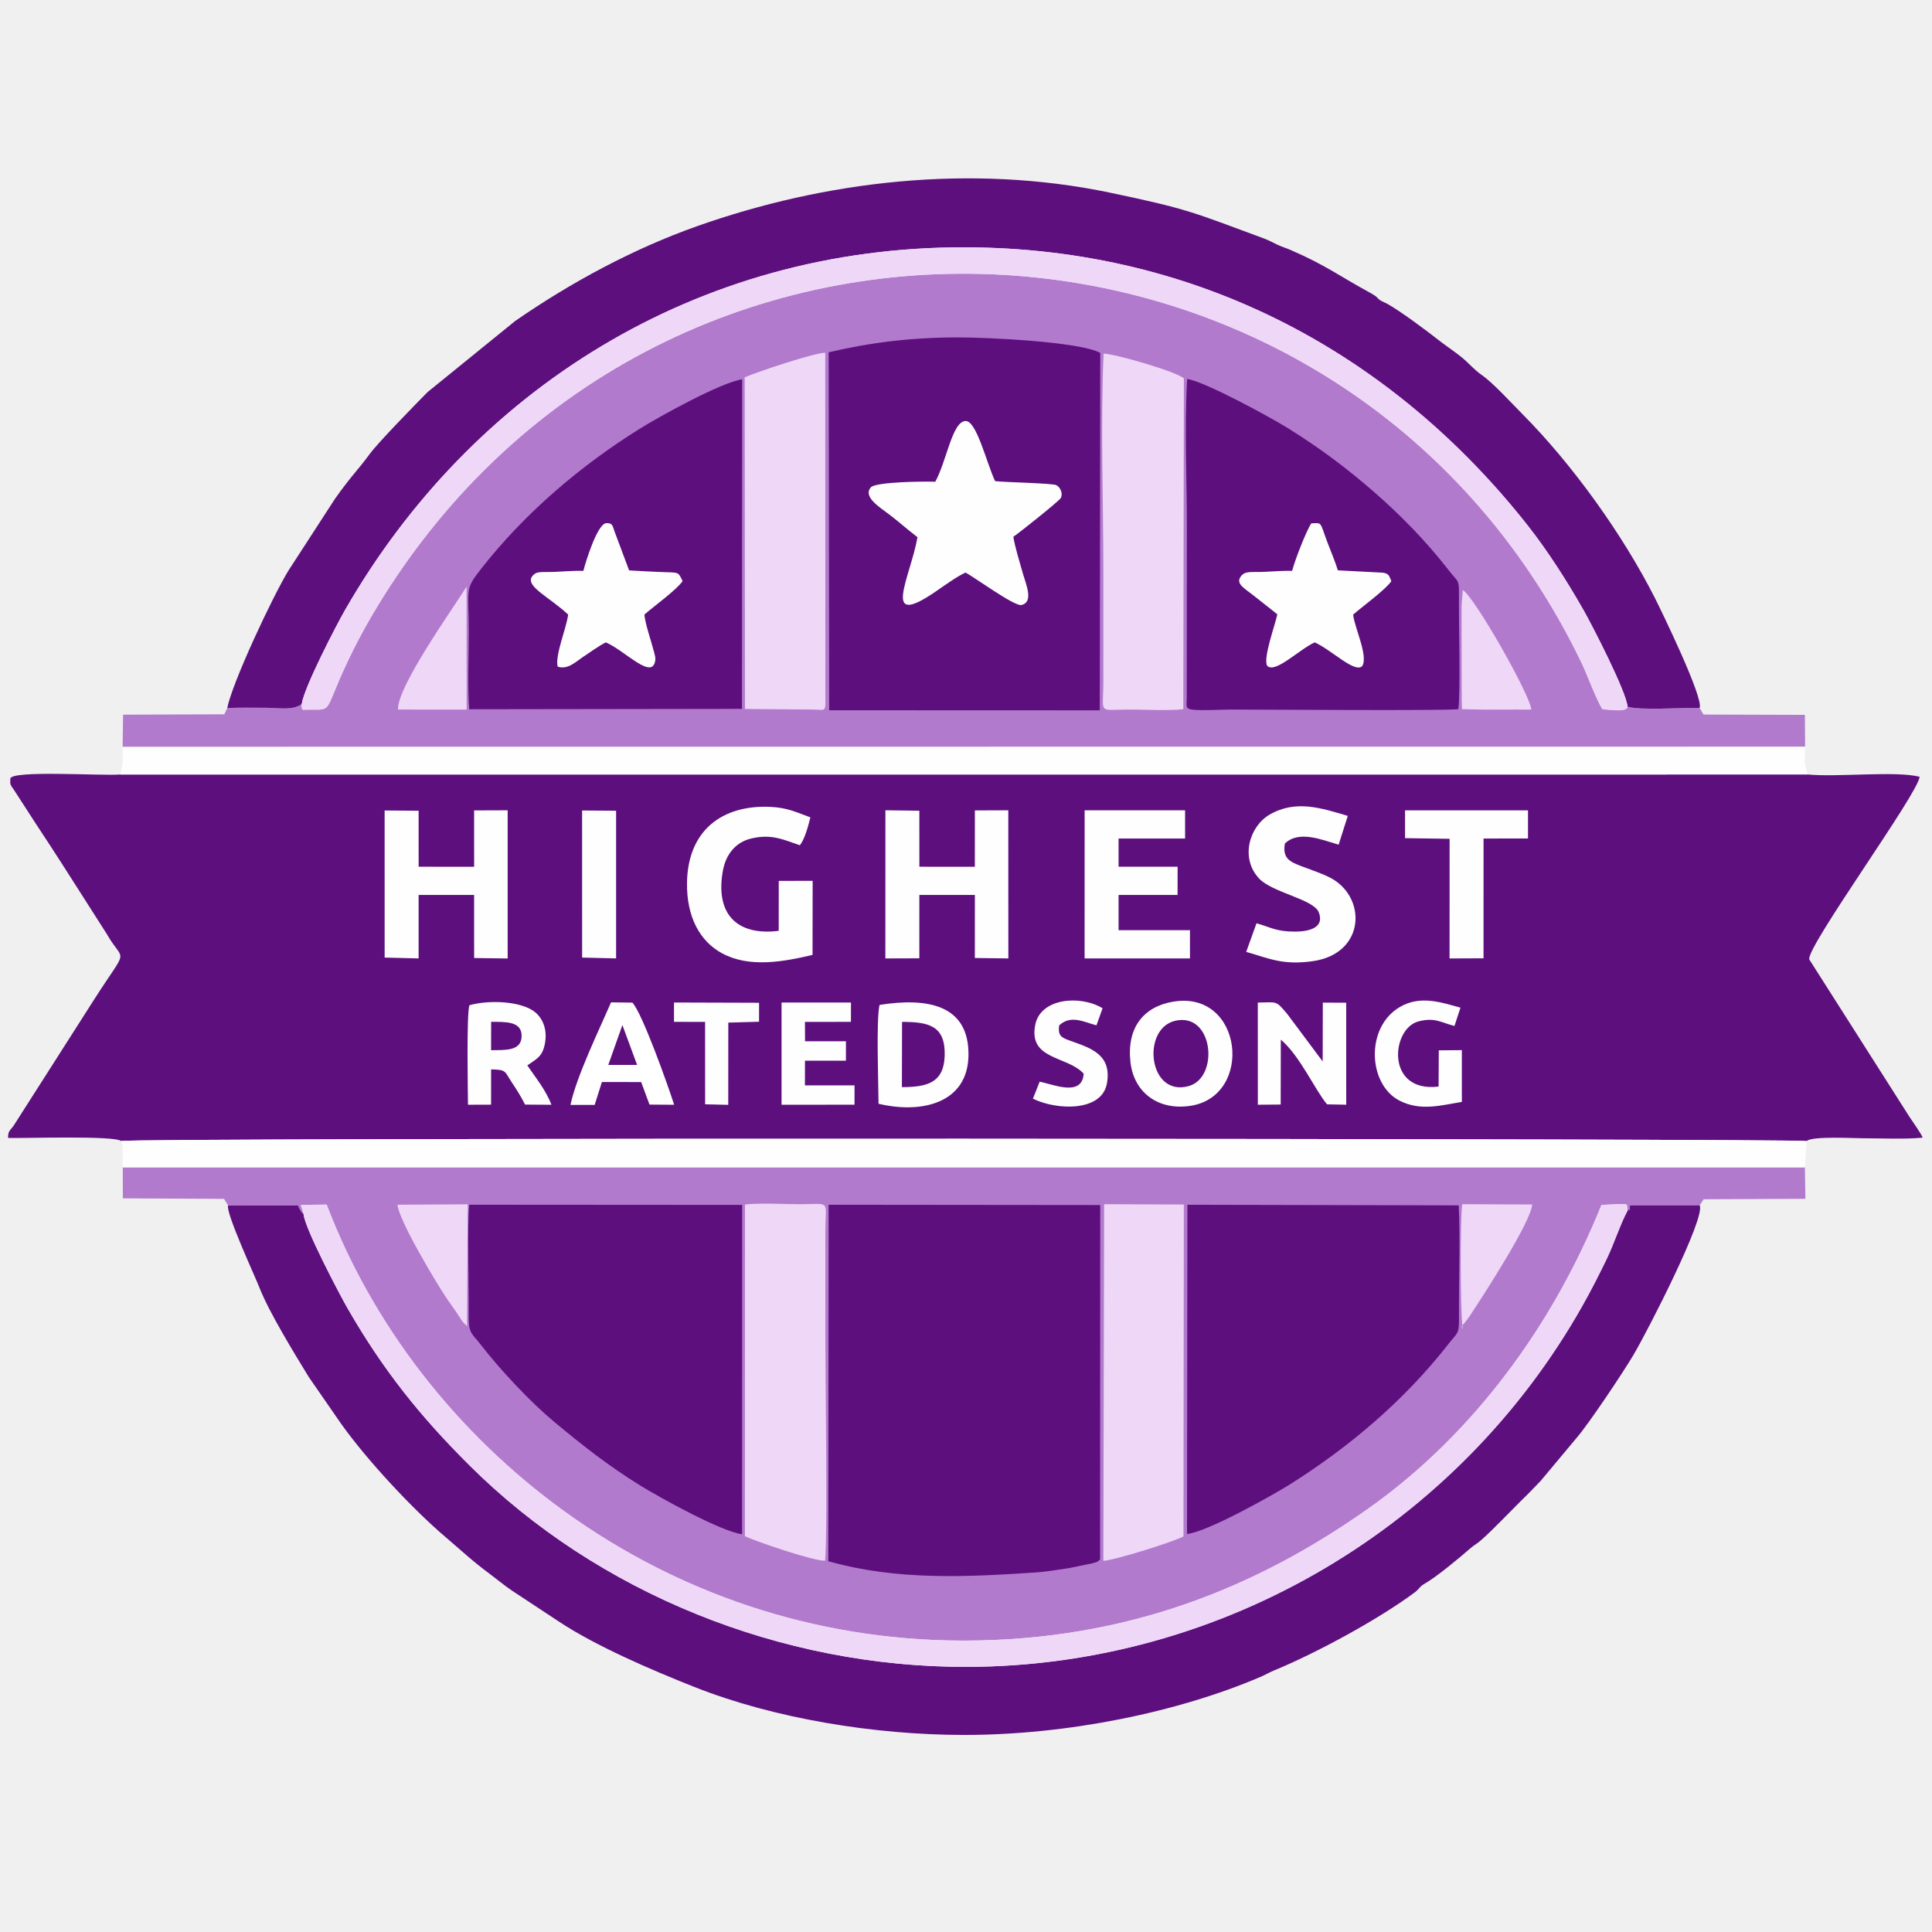
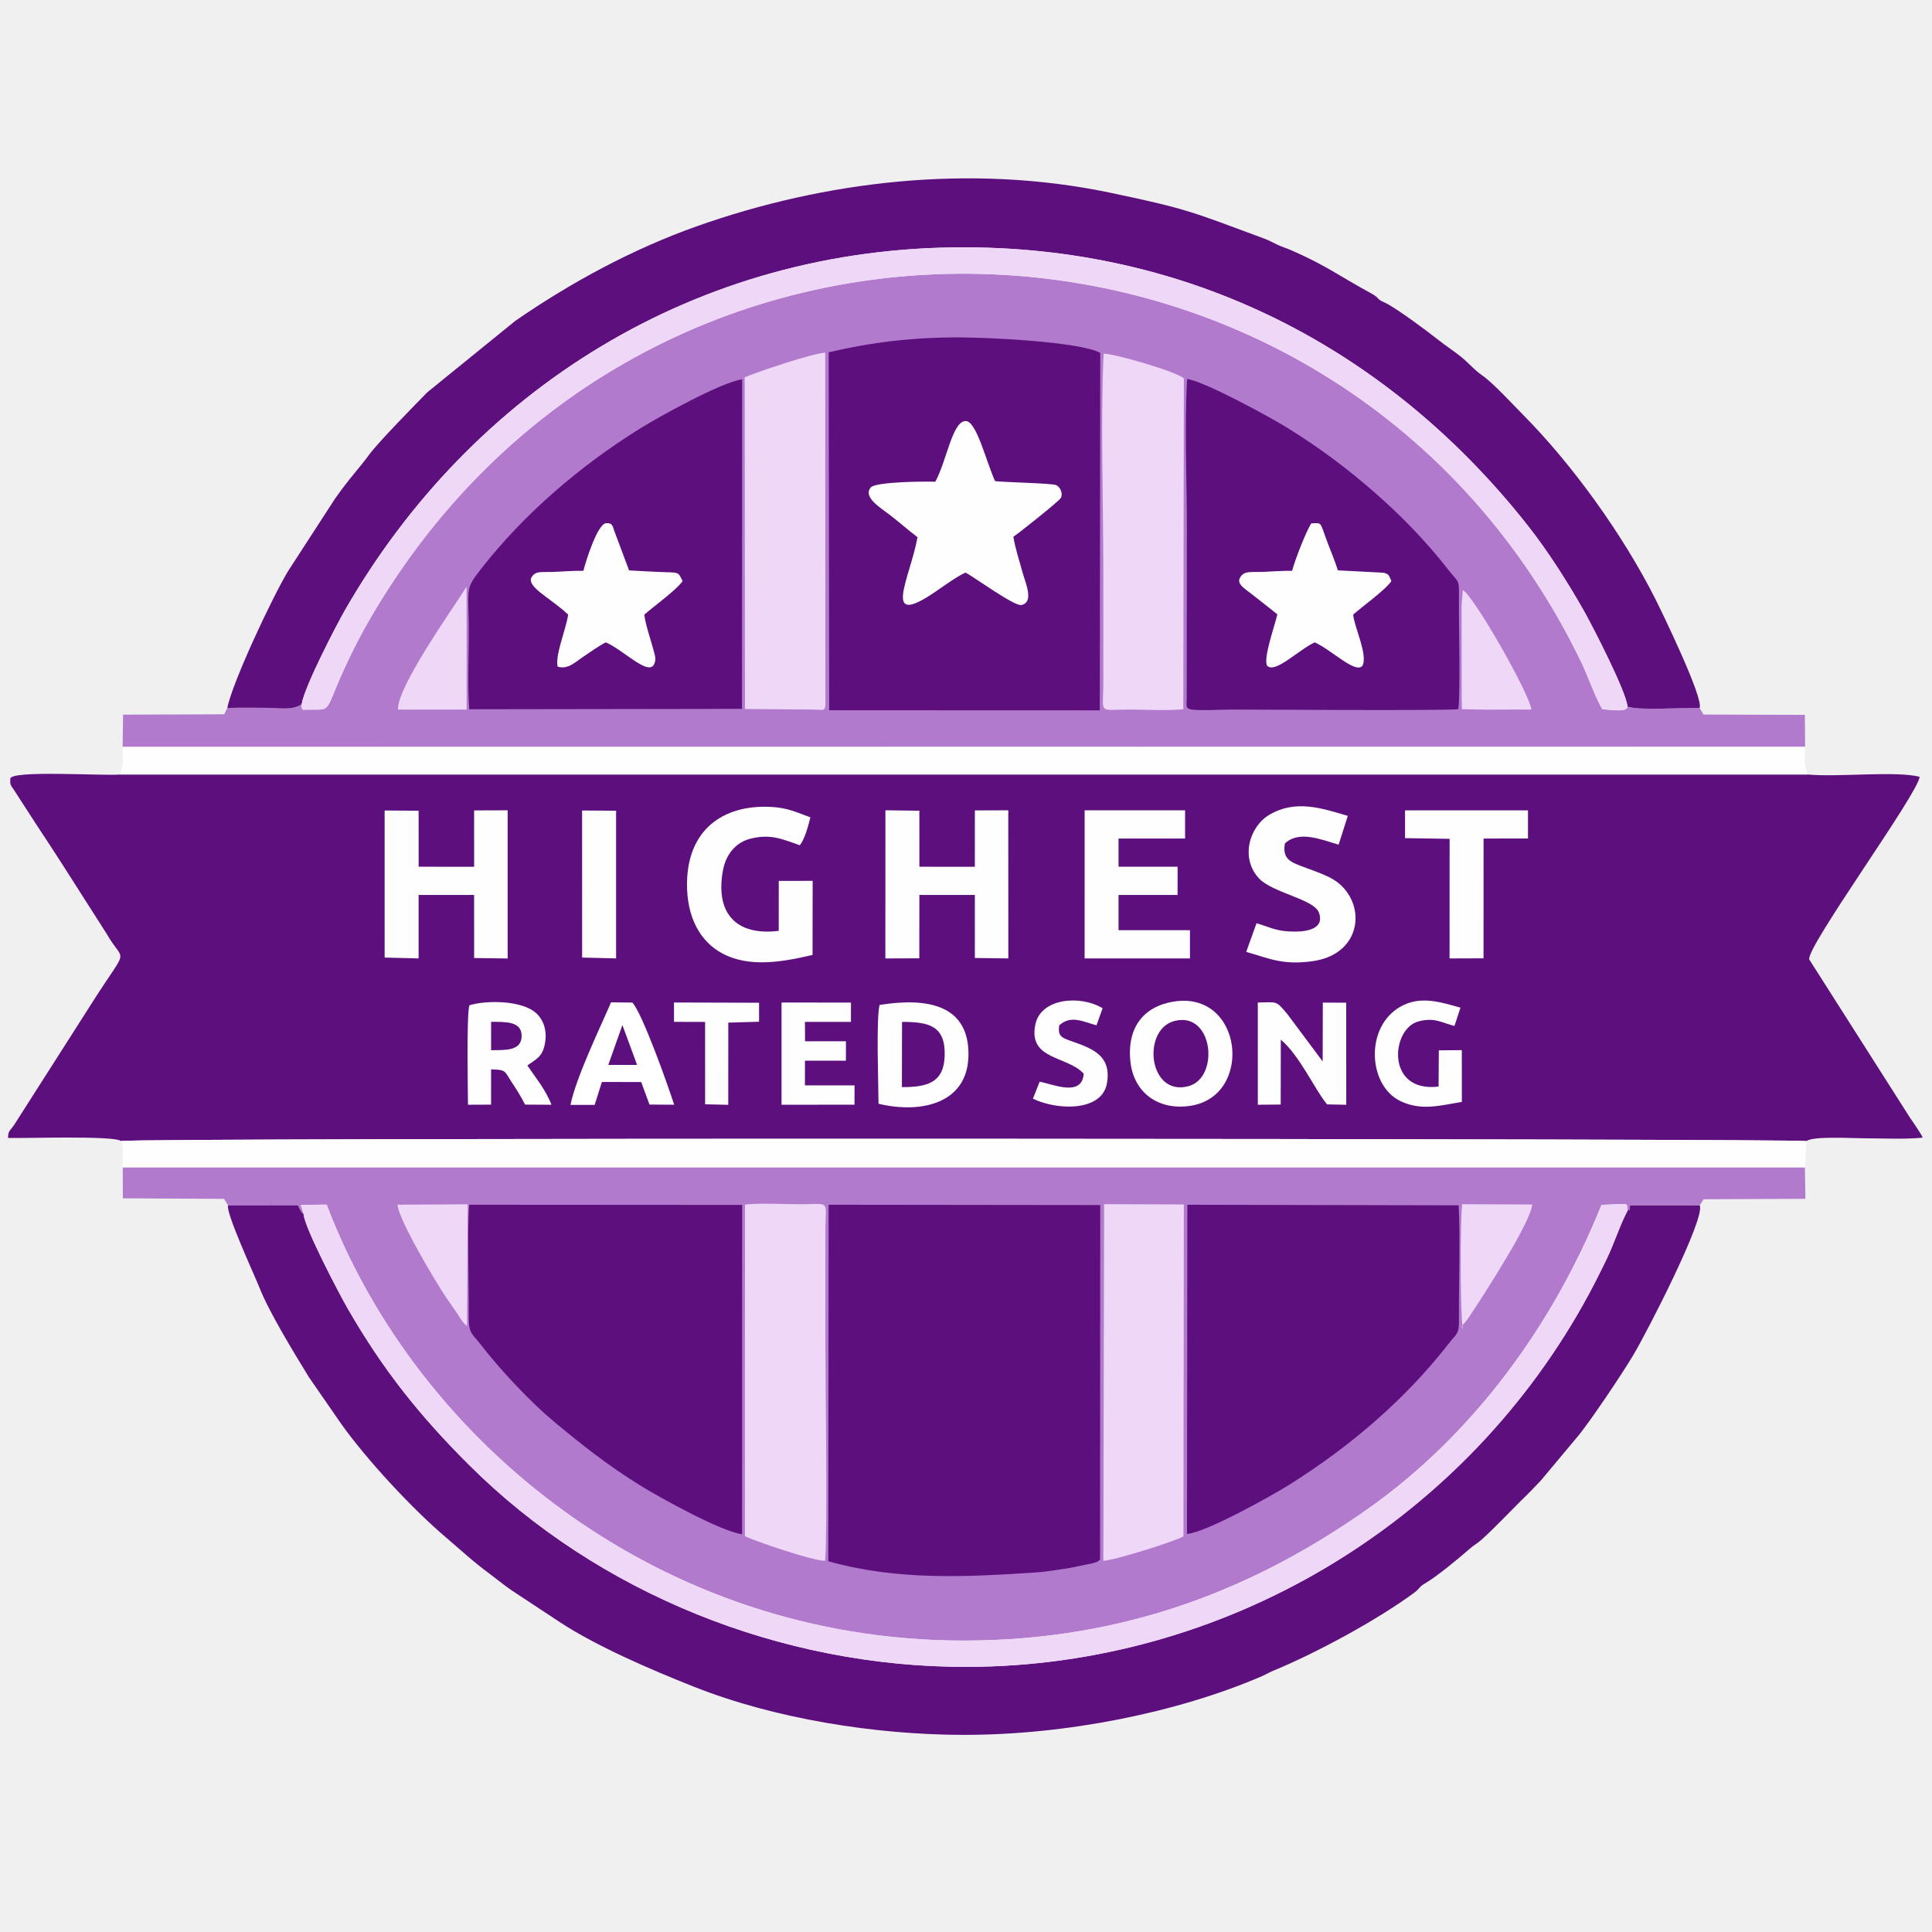
- <svg xmlns="http://www.w3.org/2000/svg" xml:space="preserve" width="100px" height="100px" version="1.1" style="shape-rendering:geometricPrecision; text-rendering:geometricPrecision; image-rendering:optimizeQuality; fill-rule:evenodd; clip-rule:evenodd" viewBox="0 0 1000000 1000000">
-   <defs>
-     <style type="text/css">
-    
-     .fil0 {fill:none}
-     .fil1 {fill:#5D0F7E}
-     .fil2 {fill:#B27ACD}
-     .fil4 {fill:#EFD7F8}
-     .fil3 {fill:#FEFEFE}
-     .fil5 {fill:white}
-    
-   </style>
-   </defs>
+ <svg xmlns="http://www.w3.org/2000/svg" version="1.1" id="primary" x="0px" y="0px" width="100px" height="100px" viewBox="0 0 100 100" enable-background="new 0 0 100 100" xml:space="preserve">
  <g id="Layer_x0020_1">
-     <rect class="fil0" x="1649" y="1425" width="1000000" height="999653" />
    <g id="_980486528">
-       <path class="fil1" d="M62672 590600c4440,-1823 869291,-1309 872436,13 2772,-2670 24206,-1451 29186,-1451 9639,0 21498,604 30867,-320 -564,-1861 -5583,-8818 -6879,-10846l-51826 -81423c-1399,-6674 56819,-86428 57114,-94527 -12604,-3145 -42303,321 -57987,-1181l-873373 13c-9203,808 -56909,-2400 -56871,2233 26,2785 -449,2503 2002,5917l11154 17250c4928,7380 10101,15427 14708,22576l22037 34525c9100,16056 11860,5160 -7007,34744l-40904 64096c-2054,3132 -3158,2823 -3158,6777 7919,256 55253,-1335 58501,1604z" />
-       <path class="fil2" d="M156159 364427c-4736,3453 -11731,1938 -18661,1926 -6559,-13 -13297,-154 -19843,102l-1565 3260 -52379 193 -244 16698 870858 -64 -115 -16531 -52469 -167 -2015 -3414c-9138,-257 -30880,1437 -37323,-693 -398,2849 -6931,1809 -12963,1373 -2990,-4441 -7996,-18148 -10742,-23873 -122995,-255435 -480954,-273339 -626768,-23667 -4223,7226 -8381,15184 -11975,22782 -13643,28801 -6341,24476 -23295,25002l-526 -1117c-13,-180 13,-1502 25,-1810z" />
-       <path class="fil2" d="M118066 623970l36181 -51c282,552 526,1386 1052,2220 1630,2529 398,899 1836,2220l-1438 -4710 13387 -141c46949,123534 172767,225710 329799,225672 85133,-13 152322,-28082 209141,-68191 54997,-38825 96029,-95669 120903,-157327 15979,-603 12578,-1348 13528,2913 1334,-1758 834,2388 1232,-2695l36078 0 2028 -3131 52686 -244 -282 -16288 -870653 -12 39 16056 52391 282 2092 3427z" />
-       <path class="fil1" d="M879765 623880l-36078 0c-398,5083 102,937 -1232,2695 -3825,6995 -6906,16968 -10910,25221 -3581,7380 -7688,15555 -12424,23949 -64186,113856 -185743,186655 -318415,187027 -96414,269 -191339,-38209 -257759,-104359 -25374,-25271 -44459,-48990 -63005,-81166 -4056,-7047 -22448,-41931 -22807,-48888 -1438,-1321 -206,309 -1836,-2220 -526,-834 -770,-1668 -1052,-2220l-36181 51c-1386,3581 14221,37349 16172,42380 4928,12719 18084,34127 25618,46449l16800 24283c13400,18790 37003,44164 54342,58847 7688,6520 13169,11821 22384,18636 3106,2297 7996,6314 11461,8638l24758 16325c19034,12565 47450,24771 69603,33563 41533,16492 93616,24886 139679,24912 53405,26 110635,-11667 153695,-30110 2657,-1130 4274,-2195 6752,-3222 21472,-8804 53700,-26182 72849,-40390 2567,-1900 2541,-3068 5237,-4582 5942,-3350 17917,-13271 23295,-18007 2438,-2144 3734,-2542 6186,-4749 3273,-2939 6289,-5904 10229,-9870l10422 -10524c3465,-3325 6481,-6482 9972,-10140l18700 -22371c6405,-7482 23886,-33639 29289,-42790 7431,-12604 37311,-70809 34256,-77368z" />
-       <path class="fil1" d="M117655 366455c6546,-256 13284,-115 19843,-102 6930,12 13925,1527 18661,-1926 1297,-8778 17930,-40839 22525,-48835 65033,-113074 181354,-188028 321111,-187579 122134,385 222283,56652 291231,144339 9947,12642 20073,28441 28660,43535 4620,8163 22140,42213 22717,49850 6443,2130 28185,436 37323,693 2246,-5057 -20330,-51326 -22987,-56588 -16685,-32985 -42765,-69372 -68780,-95554 -5776,-5815 -15056,-16031 -20947,-20138 -4325,-3016 -6378,-5917 -10665,-9395 -3658,-2978 -7958,-5724 -12039,-8959 -5673,-4492 -19804,-15003 -26286,-18559 -1091,-590 -3106,-1450 -3632,-1809 -1835,-1232 -667,-1425 -5788,-4210 -15081,-8189 -22256,-13874 -40327,-21716 -2669,-1168 -4620,-1669 -7174,-2875 -2670,-1258 -4287,-2246 -6854,-3183 -36669,-13528 -38825,-15171 -79575,-23693 -72503,-15171 -147855,-6007 -213774,17288 -33191,11731 -65572,29250 -94245,49106l-45371 36822c-5968,6058 -25438,25901 -29981,32100 -6443,8753 -9459,11153 -17930,23141l-24053 37092c-8265,13502 -29275,58372 -31663,71155z" />
-       <path class="fil1" d="M428922 182355l256 185268 140065 52 244 -184999c-10281,-5801 -58231,-8035 -73337,-8035 -24219,-25 -45679,2619 -67228,7714z" />
-       <path class="fil1" d="M428729 808083c35616,10075 71528,8189 107606,5802 5699,-386 11217,-1399 17109,-2259l11872 -2439c3170,-1014 1732,-141 4081,-1925l77 -183536 -140578 -141 -167 184498z" />
-       <path class="fil1" d="M754832 367059c1155,-8497 231,-43805 321,-57153 64,-10666 64,-7817 -5249,-14670 -11782,-15184 -25041,-28660 -38235,-40186 -14644,-12783 -28095,-22858 -45088,-33460 -9215,-5737 -43394,-24360 -52121,-25399 -1399,24283 -129,52506 -129,77213l-77 87699c-64,4659 -873,5789 3196,6238 4839,539 14734,-77 20150,-77 15838,0 110019,693 117232,-205z" />
-       <path class="fil1" d="M384090 794093l51 -170431 -141283 -90c-1053,13104 -90,41572 -244,57769 -77,9100 1719,8830 6186,14619 10345,13399 26080,30033 37811,39787 15029,12514 28121,22833 44562,33024 10370,6417 42457,24129 52917,25322z" />
-       <path class="fil1" d="M242870 367110l141169 -205 102 -170547c-10691,1399 -43008,19341 -52801,25425 -30842,19201 -59759,43792 -82386,72721 -8753,11179 -6302,10037 -6302,32741 0,12668 -706,27467 218,39865z" />
-       <path class="fil1" d="M614395 793978c10358,-950 44306,-20061 52956,-25477 30906,-19393 59463,-43548 82296,-72772 4749,-6097 5583,-4890 5519,-13451 -128,-17648 732,-42663 -141,-58385l-140424 -308 -206 170393z" />
-       <path class="fil3" d="M63544 604205l870653 12 911 -13604c-3145,-1322 -867996,-1836 -872436,-13l693 2310c38,270 90,526 128,834l51 10461z" />
-       <path class="fil3" d="M62210 400878l873373 -13c-1874,-5468 -1412,-7932 -1258,-14323l-870858 64c65,6661 552,8471 -1257,14272z" />
-       <path class="fil4" d="M156159 364427c-12,308 -38,1630 -25,1810l526 1117c16954,-526 9652,3799 23295,-25002 3594,-7598 7752,-15556 11975,-22782 145814,-249672 503773,-231768 626768,23667 2746,5725 7752,19432 10742,23873 6032,436 12565,1476 12963,-1373 -577,-7637 -18097,-41687 -22717,-49850 -8587,-15094 -18713,-30893 -28660,-43535 -68948,-87687 -169097,-143954 -291231,-144339 -139757,-449 -256078,74505 -321111,187579 -4595,7996 -21228,40057 -22525,48835z" />
-       <path class="fil4" d="M157135 628359c359,6957 18751,41841 22807,48888 18546,32176 37631,55895 63005,81166 66420,66150 161345,104628 257759,104359 132672,-372 254229,-73171 318415,-187027 4736,-8394 8843,-16569 12424,-23949 4004,-8253 7085,-18226 10910,-25221 -950,-4261 2451,-3516 -13528,-2913 -24874,61658 -65906,118502 -120903,157327 -56819,40109 -124008,68178 -209141,68191 -157032,38 -282850,-102138 -329799,-225672l-13387 141 1438 4710z" />
-       <path class="fil4" d="M385566 795146c5519,2631 35706,12989 41533,12655 1296,-17481 116,-90279 116,-113690 0,-18866 0,-37721 0,-56588 12,-16851 3234,-14246 -13207,-14233 -8176,0 -20818,-745 -28403,167l-39 171689z" />
-       <path class="fil4" d="M612470 367084l308 -171240c-4158,-3671 -36425,-12873 -41558,-12809 -1605,36425 -129,76379 -129,113189 0,18854 13,37721 0,56575 0,17327 -3260,14478 13579,14465 8137,0 20151,719 27800,-180z" />
-       <path class="fil4" d="M385451 195305l141 171664 34833 295c7675,0 6802,2310 6802,-9896l-77 -174808c-6070,167 -35244,9921 -41699,12745z" />
-       <path class="fil4" d="M571091 807878c5481,-167 36874,-9998 41469,-12642l193 -171792 -41264 -154 -398 184588z" />
-       <path class="fil3" d="M484098 249339c-6764,-218 -29212,90 -33101,2657 -4864,4941 4377,10588 9331,14336 5108,3876 9600,7983 14567,11705 -3657,20805 -19329,47886 9357,28172 4158,-2862 11705,-8278 15543,-9844 4428,2349 25310,17558 28852,16788 6661,-1425 2233,-11141 770,-16403 -1566,-5634 -4043,-13373 -4916,-18931 1823,-1065 23642,-18379 24553,-20035 1271,-2336 -244,-5634 -2297,-6661 -2144,-1052 -26286,-1450 -31715,-2092 -4530,-9857 -9587,-31175 -15209,-31111 -6969,77 -9793,20664 -15735,31419z" />
-       <polygon class="fil3" points="458262,496085 475845,496021 475858,463216 504595,463229 504582,495854 521922,496085 521896,419411 504595,419475 504582,448649 475871,448623 475858,419629 458287,419398 " />
-       <polygon class="fil3" points="199091,495636 216675,496073 216675,463216 245399,463229 245412,495867 262764,496111 262764,419411 245399,419475 245412,448636 216688,448623 216675,419629 199078,419514 " />
-       <path class="fil3" d="M420566 494276l64 -38350 -17545 13 -25 25861c-21601,2696 -32947,-8650 -28904,-31085 1540,-8548 6648,-14734 14426,-16647 10717,-2644 17019,591 25426,3440 2503,-3144 4299,-9806 5442,-14439 -7136,-2554 -11654,-5044 -20921,-5442 -24758,-1052 -42495,12206 -42932,39184 -295,17815 6713,30457 18161,36630 14272,7676 31753,4326 46808,835z" />
-       <polygon class="fil3" points="561388,496085 615923,496085 615923,481467 578972,481467 578972,463216 609505,463229 609531,448623 578972,448623 578972,434017 613394,434030 613394,419411 561401,419411 " />
-       <path class="fil3" d="M668814 295454c-4659,-64 -9600,295 -14054,513 -7200,347 -10267,-654 -12513,2388 -2914,3940 2066,6199 7354,10486 4043,3285 7855,6096 11538,9151 -1155,5519 -7470,22743 -5262,26593 4069,4274 16390,-8304 24604,-12090 8625,3786 20831,16236 24643,12218 3144,-5287 -4082,-19932 -4736,-26593 4864,-4261 16980,-13053 19778,-17340 -1258,-2733 -1040,-3709 -4197,-4351l-23488 -1219c-1488,-4839 -3503,-9446 -5223,-13990 -4351,-11525 -2670,-10524 -8535,-10332 -2542,3787 -8484,18957 -9909,24566z" />
-       <path class="fil3" d="M301961 295454c-4659,-90 -9600,295 -14054,513 -7662,385 -10216,-693 -12488,2413 -3735,5096 9421,10961 18662,19740 -1014,7470 -6828,20895 -5455,26914 5236,1784 9395,-2528 13155,-5005 3068,-2015 8574,-6033 11847,-7534 10293,4595 24078,19855 25541,9279 192,-1347 -218,-2682 -514,-3863 -1463,-5750 -4620,-14606 -5133,-19791 4992,-4377 16864,-12963 19791,-17340 -2516,-5262 -1656,-4248 -12296,-4748 -5006,-244 -10229,-450 -15389,-796l-7482 -19984c-1117,-3003 -950,-4672 -4403,-4441 -4543,296 -10640,20022 -11782,24643z" />
-       <path class="fil3" d="M650371 477873l-5339 14824c12270,3530 18879,6892 34140,4852 27992,-3748 28506,-33922 8740,-43548 -4466,-2182 -9459,-3812 -14400,-5699 -5853,-2246 -9793,-3979 -8458,-11705 7290,-6944 18892,-1990 27825,603l4736 -14901c-13386,-3940 -26824,-8561 -40455,-655 -10370,5994 -15427,22333 -5518,33011 6815,7354 28236,10756 30931,17507 3260,8175 -5365,10023 -12129,10036 -9754,26 -12424,-2105 -20073,-4325z" />
-       <path class="fil3" d="M607118 518482c-15158,2567 -24091,13438 -21973,31483 1810,15351 14170,24977 31034,22410 32921,-5006 27261,-60079 -9061,-53893z" />
-       <path class="fil3" d="M455258 520150c-1809,7368 -577,41136 -526,51147 22397,5364 46192,-334 46551,-25028 373,-26529 -21729,-29995 -46025,-26119z" />
-       <polygon class="fil3" points="727251,433824 750314,434171 750289,496085 767872,496021 767885,434017 790885,434004 790885,419437 727251,419437 " />
-       <path class="fil3" d="M242999 520304c-1630,3787 -783,47797 -770,51506l11949 -39 13 -18250c8098,141 6866,924 10755,6776 2541,3799 4685,7188 6828,11436l13656 90c-3055,-7958 -8484,-14388 -12488,-20369 4620,-3350 7585,-4248 8984,-10704 1566,-7226 -680,-13117 -4620,-16557 -7111,-6224 -24643,-6687 -34307,-3889z" />
-       <path class="fil3" d="M651051 571810l11834 -103 64 -33588c9806,8227 17750,26144 23924,33486l9934 192 -13 -52789 -12103 -64 -77 30457 -18328 -24553c-6122,-7226 -4993,-6007 -15248,-5930l13 52892z" />
-       <polygon class="fil3" points="404523,521626 404523,571823 442295,571784 442308,561773 416626,561773 416652,549003 437842,549016 437867,538966 416690,538953 416639,528929 440447,528916 440460,518918 404536,518905 " />
-       <path class="fil3" d="M756655 570360l-13 -26812 -11923 103 -103 18751c-27492,3363 -24591,-29879 -10563,-33678 8509,-2310 11910,565 18777,2323l3106 -9485c-10383,-2875 -20831,-6404 -31252,-410 -18174,10473 -16621,40339 -167,48604 10986,5532 21498,2272 32138,604z" />
-       <polygon class="fil3" points="301307,495636 318890,496073 318890,419629 301294,419514 " />
-       <path class="fil4" d="M757104 688002c-1078,-2734 -886,-13 3927,-7303 7599,-11500 31330,-48181 32036,-57268l-36220 -141c-1155,8496 -1052,56613 257,64712z" />
-       <path class="fil4" d="M241754 686359l321 -63018 -36335 218c654,7906 19239,39146 25271,48182 1450,2182 3478,4954 4903,7033 2490,3607 3042,5301 5840,7585z" />
-       <path class="fil4" d="M756501 313564l64 48361 141 5159 12296 231 15517 -51 8124 26c-783,-7932 -29597,-58526 -35501,-61889l-641 8163z" />
-       <path class="fil4" d="M206009 367264l35527 13 -26 -63622c-7290,11641 -36040,51891 -35501,63609z" />
-       <path class="fil3" d="M560913 555728c-795,12257 -15850,5455 -22794,4159l-3478 8791c12398,6084 35642,6815 38286,-7842 2759,-15196 -8754,-18469 -19009,-22152 -4492,-1605 -6455,-2529 -5698,-7932 6058,-5647 12770,-1746 19303,-39l3170 -8843c-11641,-7020 -31996,-5198 -34807,8381 -3838,18495 16544,16146 25027,25477z" />
-       <polygon class="fil3" points="348859,524373 348872,528904 364954,528942 364967,571579 376941,571861 376967,529302 392882,528852 392895,519034 348859,518893 " />
-       <path class="fil1" d="M607965 528442c-17185,4351 -13566,39402 7226,33742 16197,-4390 12835,-38838 -7226,-33742z" />
-       <path class="fil1" d="M466822 562697c13156,0 21794,-2310 22153,-16415 385,-15440 -8343,-17353 -22076,-17353l-77 33768z" />
-       <path class="fil1" d="M254178 543574c7072,-103 15773,641 15812,-7355 38,-7842 -8612,-7238 -15774,-7328l-38 14683z" />
-       <path class="fil5" d="M295274 571900l12527 0 3748 -11859 20330 38 4299 11654 12758 90c-3080,-9703 -16441,-47334 -21614,-52866l-11050 -141c-5853,13592 -17943,38439 -20998,53084zm26876 -41341l7611 20638 -14914 0 7303 -20638z" />
+       <path fill="#5D0F7E" d="M6.267,59.061c0.444-0.183,86.928-0.131,87.245,0.002c0.276-0.268,2.42-0.146,2.918-0.146    c0.963,0,2.149,0.061,3.086-0.031c-0.057-0.187-0.558-0.883-0.688-1.085l-5.184-8.143c-0.14-0.667,5.684-8.643,5.713-9.453    c-1.262-0.314-4.23,0.032-5.799-0.118L6.221,40.088c-0.92,0.081-5.691-0.24-5.688,0.223c0.003,0.279-0.045,0.25,0.2,0.592    l1.116,1.725c0.493,0.738,1.01,1.542,1.471,2.257l2.204,3.453c0.91,1.605,1.186,0.516-0.701,3.475l-4.09,6.41    c-0.206,0.313-0.316,0.281-0.316,0.678C1.209,58.926,5.942,58.766,6.267,59.061z" />
+       <path fill="#B27ACD" d="M15.616,36.443c-0.474,0.345-1.173,0.194-1.866,0.192c-0.656-0.001-1.33-0.015-1.984,0.01l-0.157,0.326    L6.371,36.99l-0.024,1.67l87.086-0.006l-0.013-1.653l-5.247-0.017l-0.201-0.341c-0.914-0.026-3.088,0.144-3.731-0.069    c-0.039,0.285-0.693,0.181-1.298,0.137c-0.299-0.444-0.799-1.815-1.073-2.387C69.57,8.78,33.774,6.99,19.193,31.957    c-0.422,0.723-0.838,1.519-1.197,2.278c-1.364,2.88-0.634,2.447-2.33,2.5l-0.053-0.112C15.612,36.605,15.615,36.474,15.616,36.443    z" />
+       <path fill="#B27ACD" d="M11.807,62.396l3.618-0.004c0.028,0.055,0.053,0.138,0.105,0.221c0.163,0.254,0.04,0.09,0.184,0.223    l-0.144-0.471l1.338-0.016c4.695,12.354,17.277,22.571,32.98,22.567c8.512-0.002,15.233-2.81,20.915-6.819    c5.5-3.882,9.604-9.565,12.09-15.731c1.599-0.062,1.258-0.136,1.354,0.291c0.133-0.177,0.083,0.239,0.123-0.269h3.606l0.203-0.314    l5.269-0.023l-0.027-1.629L6.354,60.42l0.004,1.605l5.239,0.029L11.807,62.396z" />
+       <path fill="#5D0F7E" d="M87.977,62.389H84.37c-0.04,0.508,0.01,0.094-0.123,0.27c-0.384,0.699-0.69,1.697-1.093,2.521    c-0.356,0.738-0.768,1.557-1.241,2.396C75.494,78.96,63.338,86.24,50.071,86.277c-9.642,0.027-19.134-3.821-25.776-10.437    c-2.538-2.526-4.446-4.899-6.301-8.116c-0.406-0.705-2.245-4.193-2.281-4.89c-0.144-0.133-0.021,0.031-0.184-0.224    c-0.052-0.082-0.077-0.166-0.105-0.221l-3.618,0.004c-0.139,0.358,1.422,3.735,1.617,4.238c0.493,1.271,1.809,3.413,2.562,4.645    l1.68,2.43c1.34,1.88,3.7,4.417,5.434,5.885c0.769,0.652,1.317,1.184,2.239,1.864c0.311,0.229,0.799,0.631,1.146,0.862    l2.476,1.634c1.903,1.256,4.745,2.478,6.96,3.354c4.153,1.65,9.362,2.489,13.968,2.492c5.34,0.002,11.063-1.167,15.37-3.012    c0.266-0.113,0.428-0.219,0.676-0.322c2.146-0.88,5.369-2.617,7.284-4.039c0.257-0.189,0.255-0.307,0.524-0.458    c0.594-0.335,1.791-1.327,2.328-1.801c0.244-0.214,0.373-0.254,0.619-0.476c0.328-0.293,0.629-0.59,1.022-0.986l1.042-1.053    c0.348-0.332,0.646-0.647,0.997-1.014l1.87-2.236c0.641-0.748,2.389-3.364,2.929-4.279C85.294,68.864,88.282,63.044,87.977,62.389    z" />
+       <path fill="#5D0F7E" d="M11.766,36.646c0.654-0.025,1.328-0.012,1.984-0.01c0.693,0.001,1.392,0.153,1.866-0.192    c0.13-0.878,1.793-4.084,2.252-4.884c6.503-11.307,18.136-18.803,32.111-18.758c12.214,0.039,22.229,5.665,29.123,14.434    c0.996,1.264,2.008,2.844,2.866,4.354c0.462,0.816,2.214,4.221,2.271,4.985c0.646,0.213,2.818,0.043,3.732,0.069    c0.225-0.506-2.033-5.133-2.299-5.659c-1.668-3.299-4.275-6.938-6.878-9.556c-0.577-0.582-1.505-1.603-2.095-2.014    c-0.434-0.302-0.639-0.592-1.066-0.939c-0.365-0.298-0.796-0.572-1.203-0.896c-0.568-0.449-1.98-1.5-2.629-1.856    c-0.109-0.059-0.311-0.145-0.363-0.181c-0.184-0.124-0.066-0.143-0.578-0.421c-1.51-0.819-2.227-1.388-4.032-2.172    c-0.269-0.117-0.464-0.167-0.72-0.288c-0.266-0.125-0.428-0.225-0.685-0.318c-3.667-1.353-3.883-1.517-7.958-2.369    c-7.25-1.517-14.785-0.601-21.377,1.729c-3.319,1.173-6.557,2.925-9.424,4.91l-4.537,3.683c-0.597,0.605-2.544,2.59-2.999,3.21    c-0.644,0.875-0.946,1.115-1.793,2.314L14.93,29.53C14.105,30.88,12.004,35.367,11.766,36.646z" />
+       <path fill="#5D0F7E" d="M42.892,18.235l0.026,18.527l14.006,0.005l0.025-18.5c-1.029-0.58-5.824-0.804-7.334-0.804    C47.193,17.461,45.047,17.726,42.892,18.235z" />
+       <path fill="#5D0F7E" d="M42.873,80.809c3.562,1.008,7.153,0.818,10.76,0.58c0.57-0.039,1.123-0.141,1.711-0.227l1.188-0.243    c0.317-0.103,0.174-0.015,0.407-0.192l0.009-18.354L42.89,62.357L42.873,80.809z" />
+       <path fill="#5D0F7E" d="M75.482,36.706c0.115-0.85,0.022-4.381,0.033-5.715c0.006-1.067,0.006-0.782-0.525-1.467    c-1.178-1.518-2.504-2.866-3.823-4.019c-1.464-1.278-2.81-2.286-4.509-3.346c-0.922-0.574-4.34-2.436-5.213-2.54    c-0.139,2.428-0.012,5.25-0.012,7.721l-0.009,8.77c-0.007,0.466-0.088,0.579,0.319,0.624c0.482,0.054,1.474-0.007,2.015-0.007    C65.344,36.727,74.762,36.796,75.482,36.706z" />
+       <path fill="#5D0F7E" d="M38.409,79.409l0.005-17.043l-14.128-0.009c-0.105,1.311-0.009,4.156-0.024,5.776    c-0.007,0.909,0.172,0.884,0.619,1.461c1.035,1.341,2.608,3.005,3.781,3.979c1.503,1.252,2.812,2.283,4.456,3.303    C34.154,77.52,37.363,79.29,38.409,79.409z" />
+       <path fill="#5D0F7E" d="M24.287,36.711l14.117-0.021l0.01-17.055c-1.069,0.14-4.301,1.934-5.28,2.542    c-3.084,1.92-5.976,4.379-8.238,7.272c-0.875,1.118-0.63,1.004-0.63,3.274C24.265,33.991,24.195,35.471,24.287,36.711z" />
+       <path fill="#5D0F7E" d="M61.439,79.398c1.035-0.097,4.431-2.008,5.295-2.549c3.092-1.939,5.947-4.354,8.229-7.277    c0.476-0.609,0.56-0.488,0.552-1.346c-0.013-1.765,0.073-4.267-0.015-5.838l-14.042-0.031L61.439,79.398z" />
+       <path fill="#FEFEFE" d="M6.354,60.42l87.065,0.002l0.091-1.359c-0.314-0.133-86.799-0.185-87.244-0.002l0.069,0.23    c0.004,0.027,0.009,0.053,0.013,0.084L6.354,60.42z" />
+       <path fill="#FEFEFE" d="M6.221,40.088l87.337-0.001c-0.188-0.547-0.143-0.793-0.127-1.432L6.347,38.661    C6.353,39.327,6.402,39.508,6.221,40.088z" />
+       <path fill="#EFD7F8" d="M15.616,36.443c-0.001,0.031-0.003,0.163-0.002,0.181l0.053,0.112c1.695-0.053,0.965,0.38,2.33-2.5    c0.359-0.76,0.775-1.556,1.197-2.278C33.774,6.99,69.57,8.78,81.869,34.324c0.275,0.572,0.775,1.943,1.074,2.387    c0.604,0.043,1.258,0.147,1.297-0.137c-0.059-0.764-1.811-4.168-2.271-4.985c-0.859-1.51-1.871-3.089-2.865-4.354    c-6.896-8.769-16.91-14.396-29.124-14.434c-13.976-0.045-25.608,7.451-32.111,18.758C17.409,32.359,15.746,35.565,15.616,36.443z" />
+       <path fill="#EFD7F8" d="M15.713,62.836c0.036,0.695,1.875,4.184,2.281,4.889c1.854,3.219,3.763,5.59,6.301,8.117    c6.642,6.614,16.134,10.463,25.776,10.436c13.267-0.036,25.423-7.316,31.841-18.702c0.475-0.839,0.885-1.656,1.242-2.396    c0.4-0.824,0.709-1.822,1.092-2.521c-0.096-0.426,0.244-0.352-1.354-0.291c-2.488,6.166-6.59,11.851-12.09,15.732    c-5.683,4.01-12.402,6.816-20.916,6.818c-15.703,0.004-28.285-10.214-32.98-22.566l-1.338,0.015L15.713,62.836z" />
+       <path fill="#EFD7F8" d="M38.557,79.516c0.552,0.262,3.571,1.299,4.153,1.266c0.129-1.748,0.012-9.028,0.012-11.369    c0-1.887,0-3.771,0-5.659c0.001-1.685,0.323-1.424-1.321-1.423c-0.818,0-2.082-0.075-2.84,0.018L38.557,79.516z" />
+       <path fill="#EFD7F8" d="M61.247,36.708l0.03-17.124c-0.416-0.367-3.644-1.288-4.155-1.281c-0.161,3.642-0.013,7.638-0.013,11.319    c0,1.885,0,3.772,0,5.657c0,1.733-0.326,1.448,1.356,1.447C59.281,36.727,60.482,36.798,61.247,36.708z" />
+       <path fill="#EFD7F8" d="M38.545,19.53l0.014,17.167l3.483,0.03c0.768,0,0.68,0.231,0.68-0.99l-0.008-17.481    C42.108,18.272,39.19,19.248,38.545,19.53z" />
+       <path fill="#EFD7F8" d="M57.109,80.787c0.548-0.016,3.688-0.999,4.146-1.264l0.021-17.181l-4.127-0.015L57.109,80.787z" />
+       <path fill="#FEFEFE" d="M48.41,24.934c-0.676-0.022-2.921,0.009-3.31,0.266c-0.486,0.494,0.438,1.059,0.933,1.434    c0.511,0.388,0.96,0.798,1.457,1.17c-0.365,2.081-1.933,4.789,0.936,2.817c0.416-0.286,1.17-0.828,1.554-0.984    c0.443,0.235,2.53,1.755,2.886,1.679c0.666-0.143,0.223-1.114,0.075-1.641c-0.155-0.563-0.403-1.337-0.49-1.893    c0.183-0.106,2.363-1.838,2.455-2.003c0.128-0.233-0.024-0.563-0.229-0.666c-0.215-0.105-2.629-0.145-3.172-0.209    c-0.453-0.986-0.959-3.118-1.521-3.111C49.287,21.8,49.004,23.858,48.41,24.934z" />
+       <polygon fill="#FEFEFE" points="45.826,49.608 47.584,49.602 47.586,46.322 50.459,46.323 50.458,49.585 52.191,49.608     52.189,41.941 50.459,41.947 50.458,44.865 47.587,44.862 47.586,41.963 45.829,41.94   " />
+       <polygon fill="#FEFEFE" points="19.909,49.563 21.667,49.607 21.667,46.322 24.54,46.323 24.541,49.587 26.276,49.611     26.276,41.941 24.54,41.947 24.541,44.864 21.669,44.862 21.667,41.963 19.908,41.951   " />
+       <path fill="#FEFEFE" d="M42.057,49.428l0.006-3.835l-1.754,0.001l-0.002,2.586c-2.16,0.27-3.295-0.865-2.891-3.109    c0.154-0.854,0.665-1.473,1.443-1.665c1.071-0.264,1.702,0.059,2.542,0.344c0.25-0.314,0.43-0.981,0.544-1.444    c-0.713-0.255-1.165-0.504-2.092-0.544c-2.476-0.105-4.25,1.221-4.293,3.918c-0.029,1.781,0.671,3.045,1.816,3.663    C38.803,50.112,40.551,49.777,42.057,49.428z" />
+       <polygon fill="#FEFEFE" points="56.139,49.608 61.592,49.608 61.592,48.146 57.896,48.146 57.896,46.322 60.951,46.323     60.953,44.862 57.896,44.862 57.896,43.402 61.34,43.403 61.34,41.941 56.141,41.941   " />
+       <path fill="#FEFEFE" d="M66.881,29.545c-0.465-0.006-0.959,0.029-1.404,0.051c-0.721,0.035-1.026-0.065-1.252,0.239    c-0.291,0.394,0.207,0.62,0.735,1.049c0.403,0.328,0.786,0.609,1.153,0.915c-0.115,0.552-0.746,2.274-0.525,2.659    c0.406,0.427,1.639-0.831,2.461-1.209c0.861,0.378,2.082,1.624,2.463,1.222c0.314-0.529-0.408-1.993-0.473-2.659    c0.486-0.426,1.697-1.305,1.979-1.734c-0.127-0.273-0.104-0.371-0.42-0.435l-2.35-0.122c-0.148-0.484-0.35-0.945-0.521-1.399    c-0.436-1.152-0.268-1.053-0.854-1.033C67.618,27.468,67.023,28.984,66.881,29.545z" />
+       <path fill="#FEFEFE" d="M30.196,29.545c-0.466-0.009-0.96,0.029-1.406,0.051c-0.766,0.039-1.021-0.069-1.249,0.241    c-0.374,0.51,0.942,1.096,1.866,1.974c-0.102,0.747-0.683,2.089-0.545,2.691c0.523,0.178,0.939-0.253,1.315-0.5    c0.307-0.202,0.857-0.604,1.185-0.753c1.029,0.459,2.408,1.985,2.554,0.928c0.019-0.134-0.022-0.268-0.051-0.386    c-0.146-0.575-0.462-1.46-0.514-1.979c0.5-0.438,1.687-1.296,1.979-1.734c-0.252-0.526-0.166-0.425-1.23-0.475    c-0.5-0.024-1.023-0.045-1.539-0.08l-0.749-1.998c-0.111-0.3-0.095-0.467-0.44-0.444C30.92,27.111,30.31,29.083,30.196,29.545z" />
+       <path fill="#FEFEFE" d="M65.037,47.787l-0.533,1.482c1.227,0.353,1.887,0.689,3.413,0.485c2.8-0.375,2.851-3.392,0.874-4.355    c-0.445-0.218-0.945-0.381-1.439-0.57c-0.586-0.225-0.979-0.398-0.846-1.17c0.729-0.694,1.889-0.199,2.782,0.06l0.474-1.49    c-1.339-0.394-2.683-0.856-4.046-0.065c-1.036,0.599-1.542,2.233-0.552,3.301c0.682,0.736,2.824,1.076,3.094,1.751    c0.326,0.817-0.537,1.002-1.213,1.003C66.068,48.223,65.803,48.009,65.037,47.787z" />
+       <path fill="#FEFEFE" d="M60.712,51.848c-1.517,0.258-2.409,1.344-2.196,3.148c0.18,1.535,1.416,2.498,3.103,2.24    C64.91,56.736,64.344,51.229,60.712,51.848z" />
+       <path fill="#FEFEFE" d="M45.526,52.016c-0.181,0.736-0.058,4.113-0.053,5.114c2.24,0.536,4.619-0.034,4.655-2.503    C50.166,51.975,47.956,51.627,45.526,52.016z" />
+       <polygon fill="#FEFEFE" points="72.725,43.382 75.031,43.417 75.029,49.608 76.787,49.602 76.789,43.402 79.088,43.4     79.088,41.944 72.725,41.944   " />
+       <path fill="#FEFEFE" d="M24.3,52.03c-0.163,0.379-0.078,4.78-0.077,5.151l1.195-0.005l0.001-1.825    c0.81,0.015,0.687,0.092,1.076,0.678c0.254,0.381,0.468,0.719,0.683,1.145l1.366,0.008c-0.306-0.795-0.848-1.438-1.249-2.035    c0.462-0.336,0.758-0.426,0.898-1.07c0.157-0.723-0.068-1.313-0.462-1.655C27.02,51.797,25.266,51.75,24.3,52.03z" />
+       <path fill="#FEFEFE" d="M65.105,57.182l1.184-0.011l0.006-3.358c0.98,0.822,1.775,2.613,2.393,3.349l0.994,0.021L69.68,51.9    l-1.211-0.006l-0.008,3.045l-1.832-2.455c-0.611-0.724-0.5-0.601-1.525-0.594L65.105,57.182z" />
+       <polygon fill="#FEFEFE" points="40.452,52.162 40.452,57.182 44.229,57.178 44.231,56.178 41.663,56.178 41.665,54.9 43.784,54.9     43.787,53.896 41.669,53.896 41.664,52.893 44.045,52.893 44.046,51.893 40.454,51.891   " />
+       <path fill="#FEFEFE" d="M75.666,57.036l-0.002-2.681l-1.191,0.01l-0.012,1.875c-2.748,0.336-2.459-2.988-1.057-3.367    c0.852-0.23,1.191,0.057,1.879,0.23l0.311-0.947c-1.039-0.287-2.084-0.641-3.125-0.041c-1.818,1.047-1.662,4.033-0.018,4.859    C73.551,57.529,74.602,57.203,75.666,57.036z" />
+       <polygon fill="#FEFEFE" points="30.131,49.563 31.889,49.607 31.889,41.963 30.129,41.951   " />
+       <path fill="#EFD7F8" d="M75.711,68.801c-0.107-0.273-0.09-0.002,0.393-0.73c0.76-1.149,3.133-4.817,3.203-5.727l-3.621-0.015    C75.568,63.18,75.58,67.99,75.711,68.801z" />
+       <path fill="#EFD7F8" d="M24.175,68.636l0.032-6.302l-3.633,0.021c0.065,0.791,1.924,3.914,2.527,4.817    c0.145,0.22,0.348,0.496,0.49,0.703C23.84,68.238,23.896,68.407,24.175,68.636z" />
+       <path fill="#EFD7F8" d="M75.65,31.356l0.006,4.836l0.014,0.516l1.23,0.023l1.551-0.005l0.813,0.002    c-0.078-0.793-2.959-5.853-3.549-6.189L75.65,31.356z" />
+       <path fill="#EFD7F8" d="M20.601,36.727l3.553,0.001l-0.003-6.362C23.422,31.53,20.547,35.555,20.601,36.727z" />
+       <path fill="#FEFEFE" d="M56.092,55.572c-0.08,1.227-1.586,0.546-2.279,0.416l-0.349,0.879c1.24,0.609,3.563,0.682,3.829-0.783    c0.275-1.52-0.875-1.848-1.9-2.216c-0.449-0.16-0.646-0.253-0.57-0.793c0.605-0.564,1.277-0.175,1.931-0.005l0.317-0.883    c-1.164-0.703-3.2-0.521-3.481,0.838C53.205,54.875,55.243,54.641,56.092,55.572z" />
+       <polygon fill="#FEFEFE" points="34.886,52.438 34.887,52.891 36.496,52.895 36.497,57.158 37.694,57.186 37.697,52.93     39.288,52.885 39.29,51.902 34.886,51.889   " />
+       <path fill="#5D0F7E" d="M60.797,52.844c-1.719,0.437-1.357,3.94,0.723,3.375C63.139,55.779,62.803,52.334,60.797,52.844z" />
+       <path fill="#5D0F7E" d="M46.682,56.27c1.315,0,2.18-0.229,2.215-1.642c0.039-1.544-0.834-1.735-2.208-1.735L46.682,56.27z" />
+       <path fill="#5D0F7E" d="M25.418,54.357c0.707-0.01,1.577,0.063,1.581-0.735c0.004-0.784-0.861-0.724-1.578-0.733L25.418,54.357z" />
+       <path fill="#FFFFFF" d="M29.527,57.189h1.253l0.375-1.187l2.033,0.004l0.43,1.166l1.276,0.009    c-0.308-0.971-1.644-4.732-2.161-5.287l-1.105-0.014C31.042,53.24,29.833,55.727,29.527,57.189z M32.215,53.057l0.761,2.063    h-1.491L32.215,53.057z" />
    </g>
  </g>
</svg>
